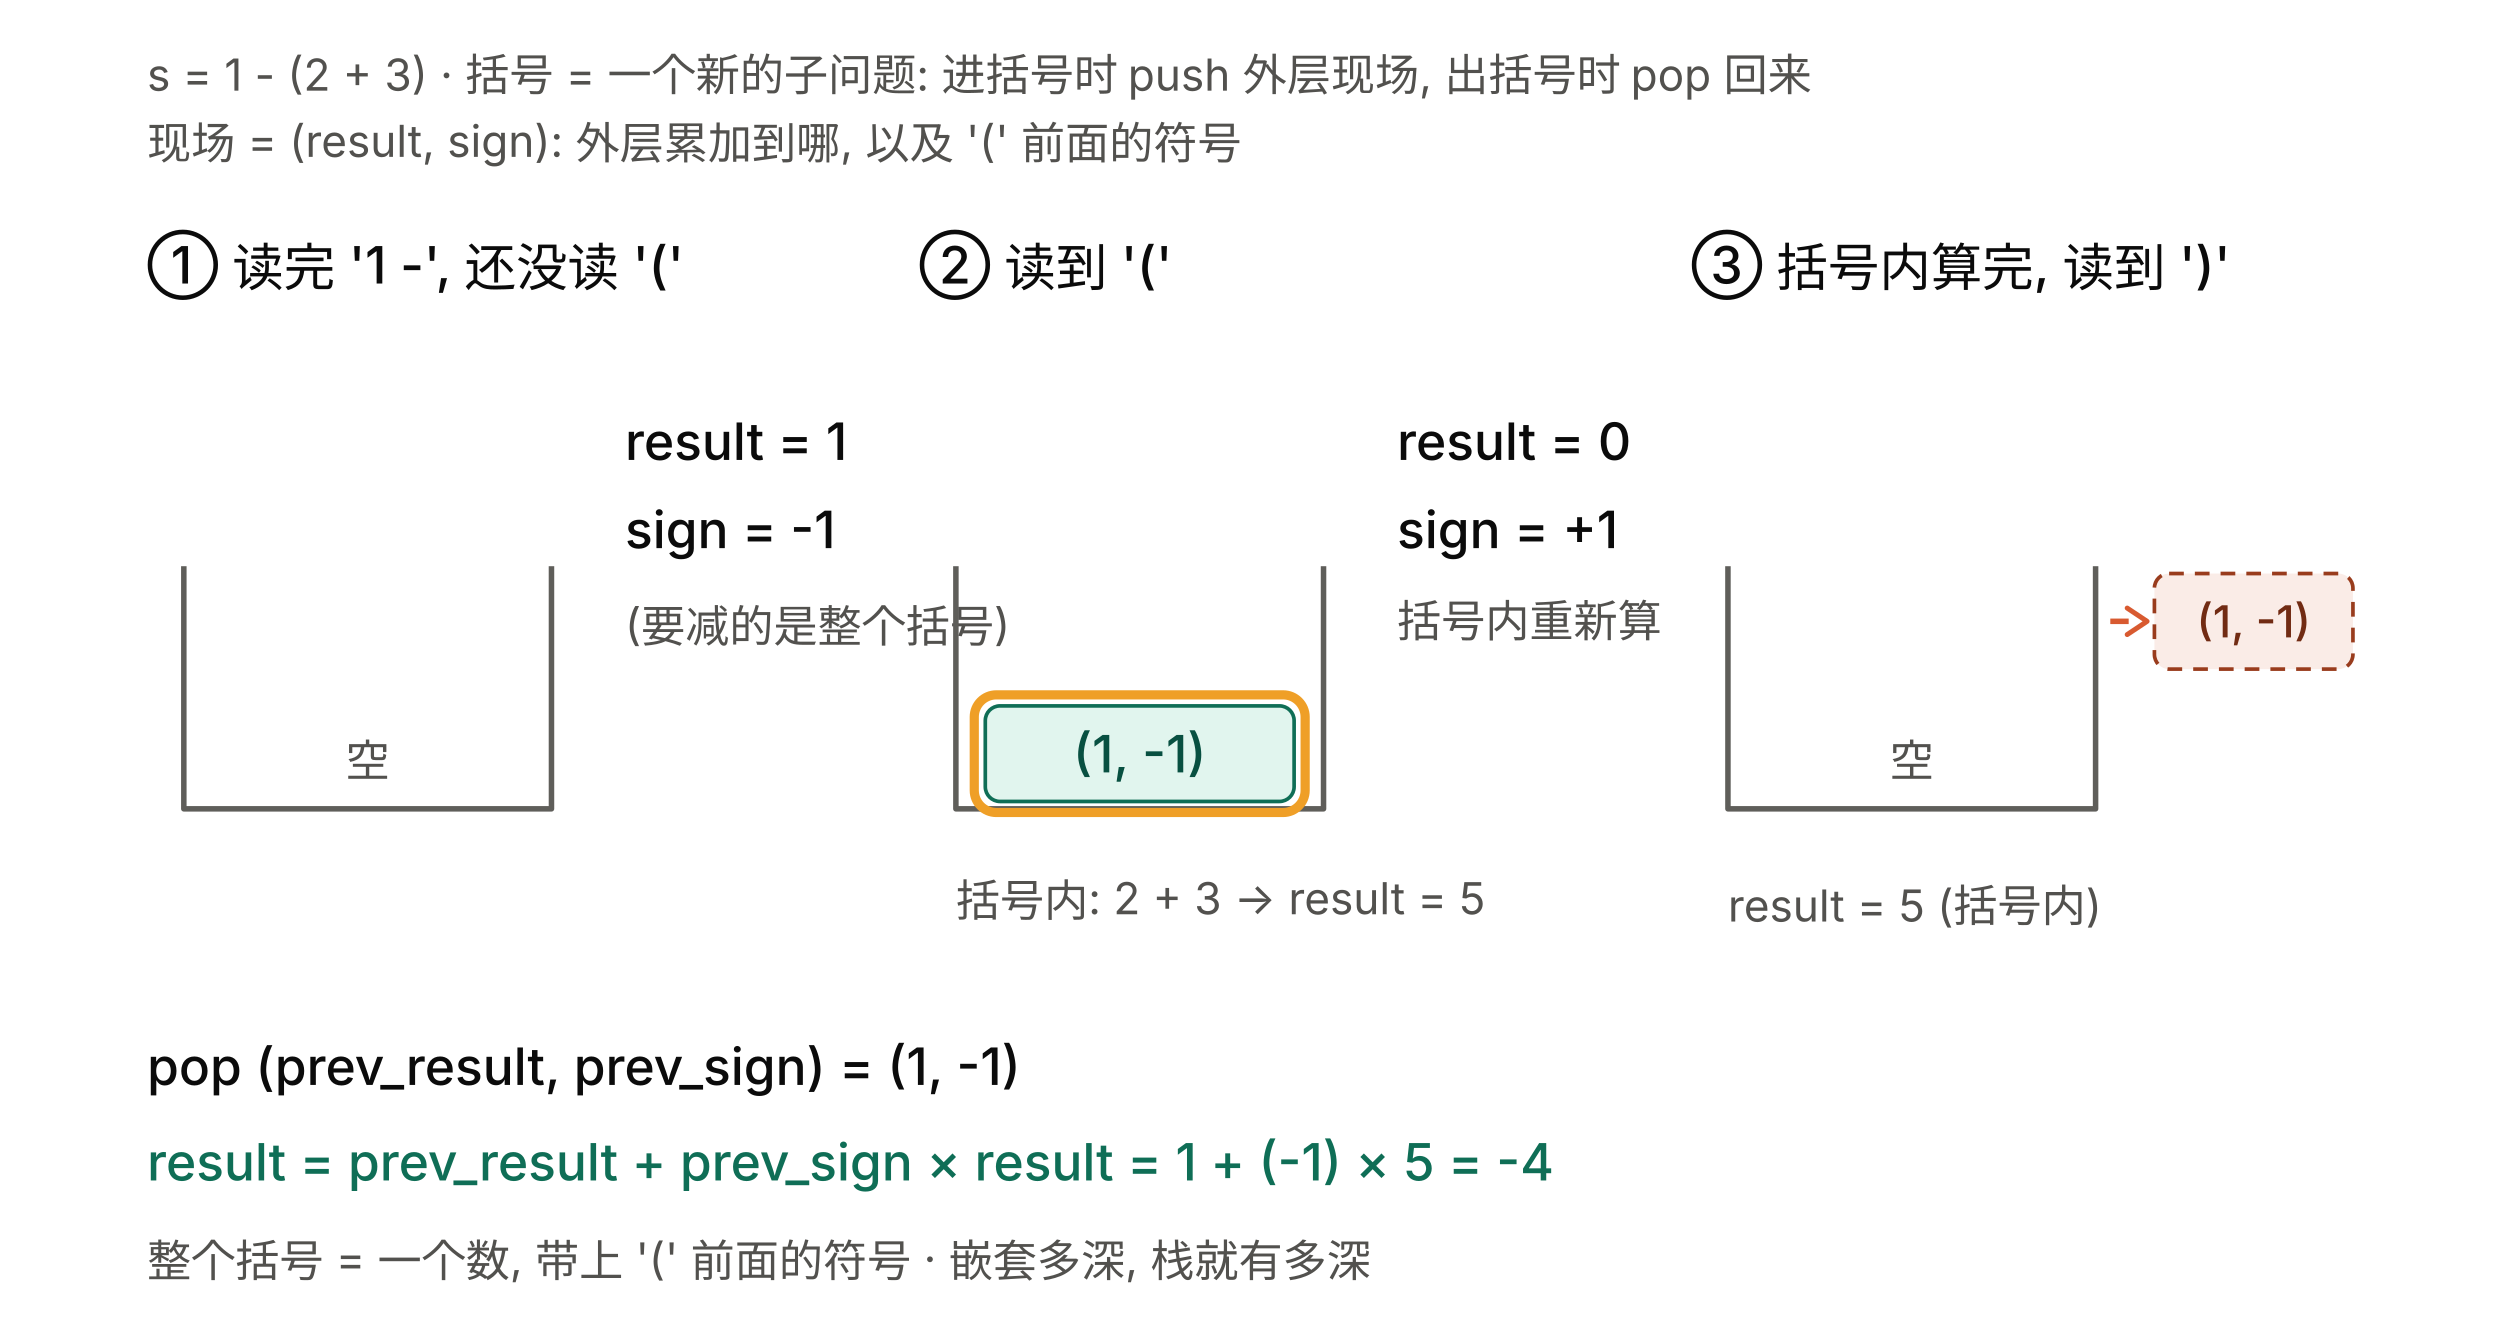
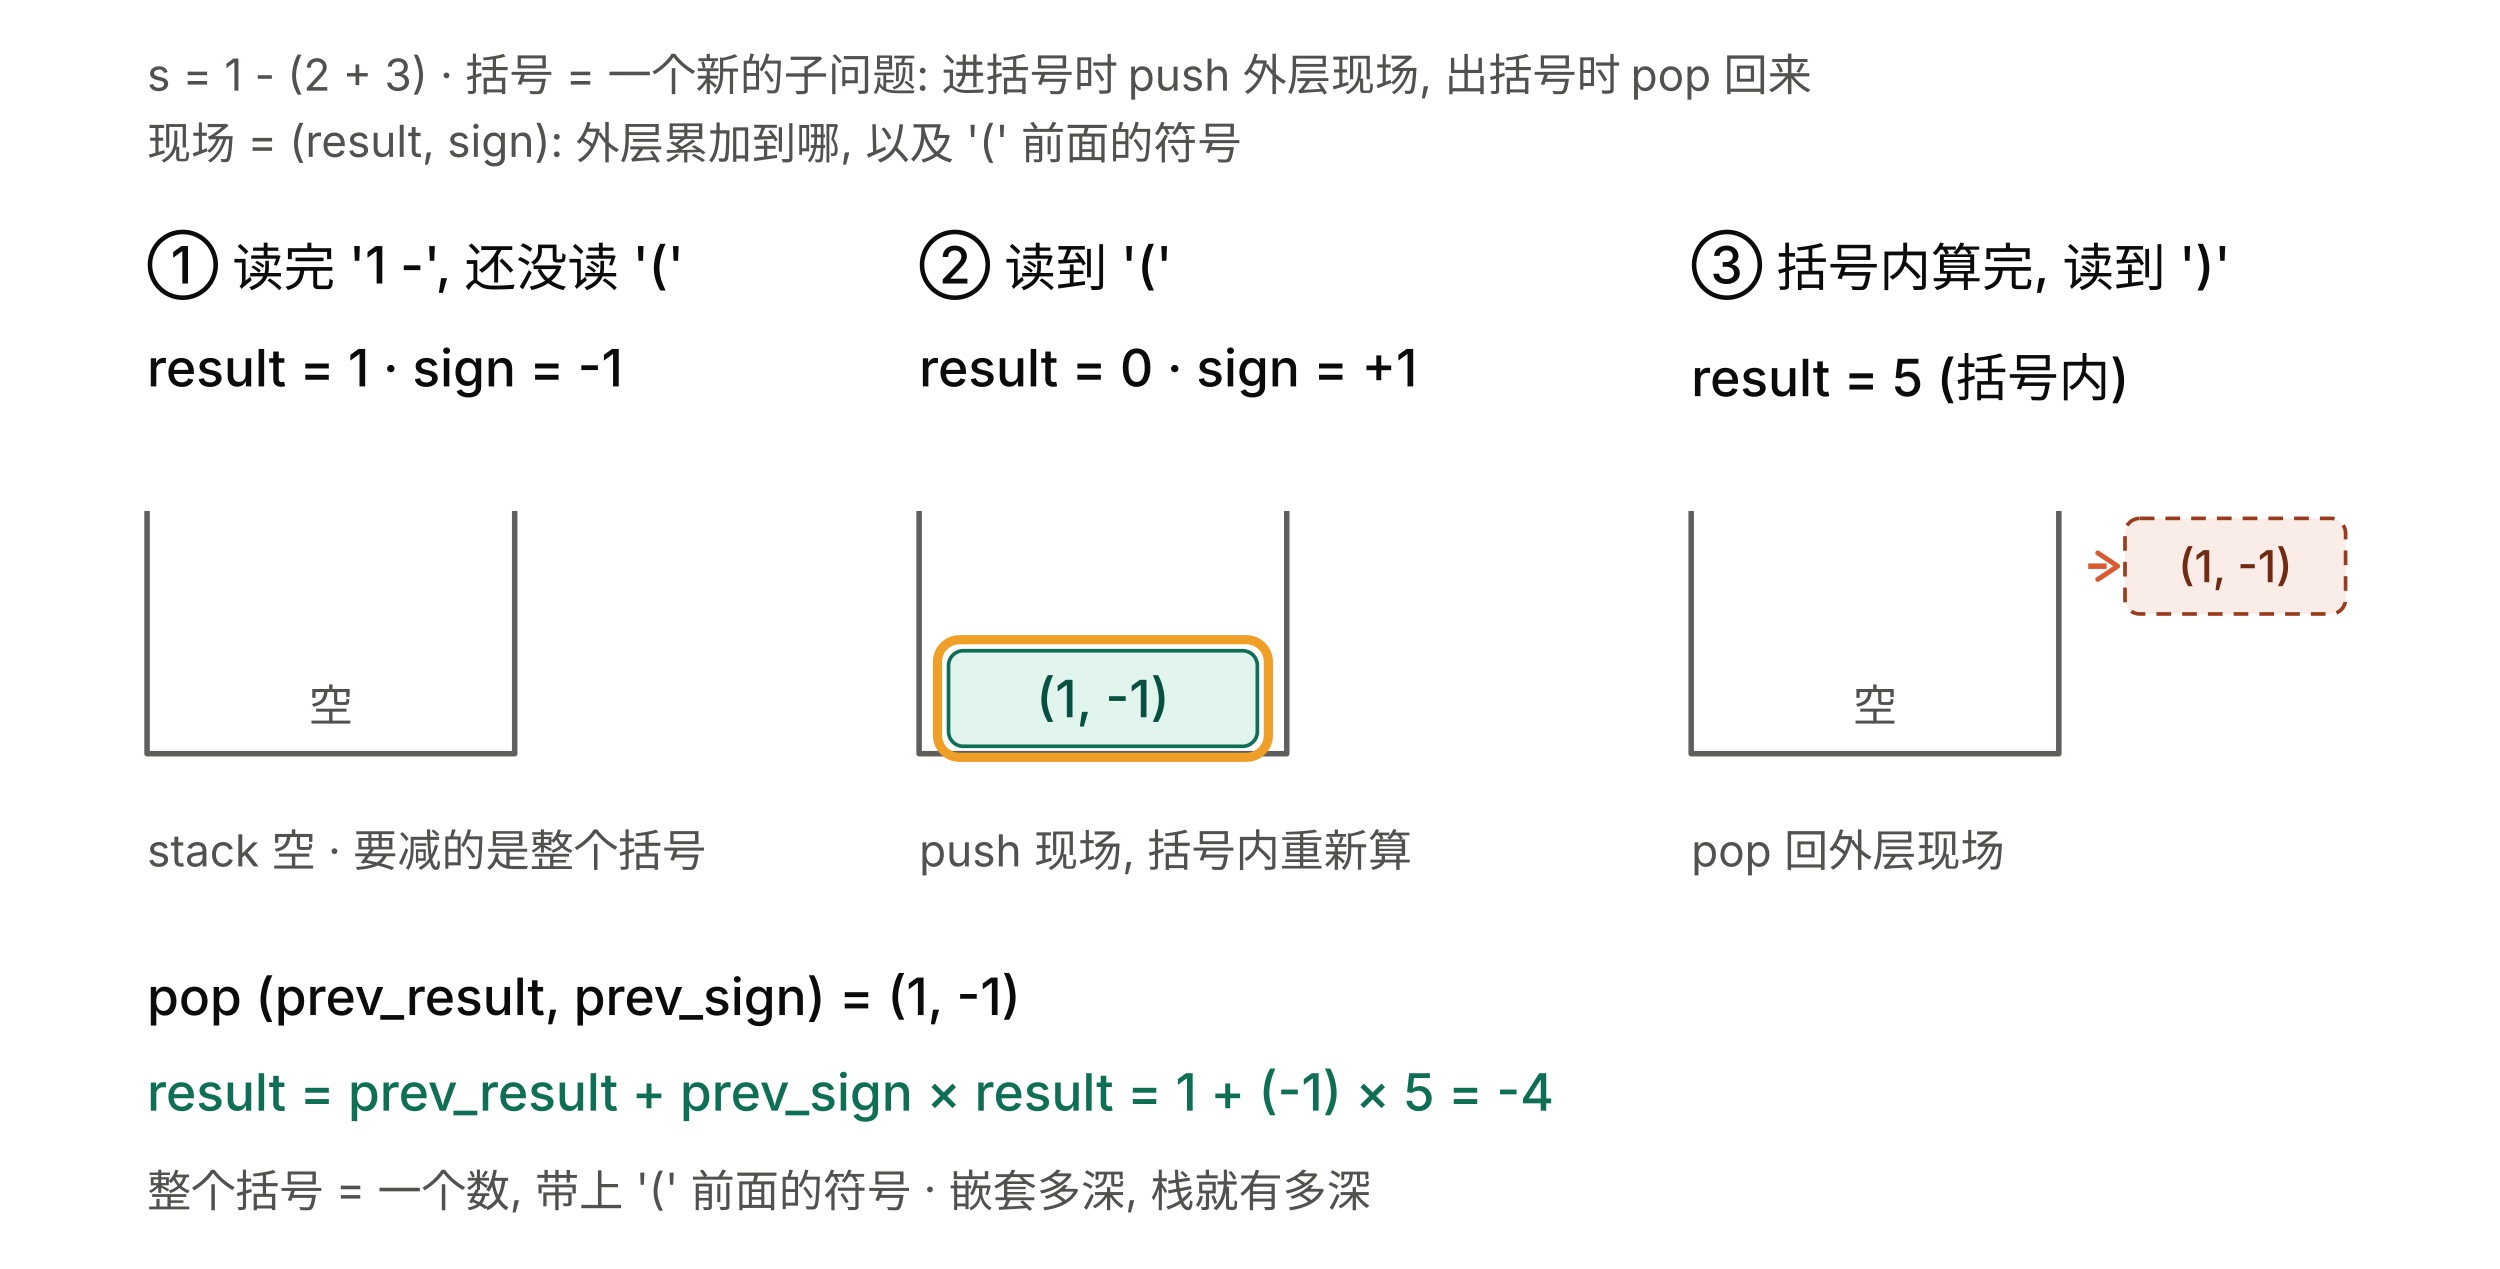
- <svg xmlns="http://www.w3.org/2000/svg" width="100%" viewBox="0 0 680 364" role="img" font-family="ui-sans-serif, system-ui, -apple-system, &quot;PingFang SC&quot;, sans-serif">
+ <svg xmlns="http://www.w3.org/2000/svg" width="100%" viewBox="0 0 680 345" role="img" font-family="ui-sans-serif, system-ui, -apple-system, &quot;PingFang SC&quot;, sans-serif">
  <defs>
    <marker id="arr" viewBox="0 0 10 10" refX="8" refY="5" markerWidth="6" markerHeight="6" orient="auto-start-reverse">
      <path d="M2 1L8 5L2 9" fill="none" stroke="#52514E" stroke-width="1.5" stroke-linecap="round" stroke-linejoin="round" />
    </marker>
    <marker id="arrR" viewBox="0 0 10 10" refX="8" refY="5" markerWidth="6" markerHeight="6" orient="auto-start-reverse">
      <path d="M2 1L8 5L2 9" fill="none" stroke="#D85A30" stroke-width="1.5" stroke-linecap="round" stroke-linejoin="round" />
    </marker>
  </defs>
  <text x="40" y="18" font-size="12" fill="#52514E" font-weight="400" text-anchor="start" dominant-baseline="central">s = 1 - (2 + 3) · 括号 = 一个新的子问题: 进括号时 push 外层现场, 出括号时 pop 回来</text>
  <text x="40" y="38" font-size="12" fill="#52514E" font-weight="400" text-anchor="start" dominant-baseline="central">现场 = (result, sign): 外层累加到哪, 以及 '(' 前面的符号</text>
  <text x="40" y="70" font-size="14" fill="#0B0B0B" font-weight="500" text-anchor="start" dominant-baseline="central">① 读完 '1 -', 还没读 '('</text>
  <text x="250" y="70" font-size="14" fill="#0B0B0B" font-weight="500" text-anchor="start" dominant-baseline="central">② 读到 '('</text>
  <text x="460" y="70" font-size="14" fill="#0B0B0B" font-weight="500" text-anchor="start" dominant-baseline="central">③ 括号内算完, 读到 ')'</text>
-   <path d="M50 154 L50 220 L150 220 L150 154" fill="none" stroke="#5F5E5A" stroke-width="1.5" stroke-linejoin="round" />
-   <text x="100.0" y="206" font-size="12" fill="#52514E" font-weight="400" text-anchor="middle" dominant-baseline="central">空</text>
-   <text x="170" y="120" font-size="14" fill="#0B0B0B" font-weight="500" text-anchor="start" dominant-baseline="central">result = 1</text>
-   <text x="170" y="144" font-size="14" fill="#0B0B0B" font-weight="500" text-anchor="start" dominant-baseline="central">sign = -1</text>
-   <text x="170" y="168" font-size="12" fill="#52514E" font-weight="400" text-anchor="start" dominant-baseline="central">(要减的是整个括号)</text>
-   <path d="M260 154 L260 220 L360 220 L360 154" fill="none" stroke="#5F5E5A" stroke-width="1.5" stroke-linejoin="round" />
-   <rect x="268" y="192" width="84" height="26" rx="4" fill="#E1F5EE" stroke="#0F6E56" stroke-width="1" />
-   <rect x="265" y="189" width="90" height="32" rx="6" fill="none" stroke="#EF9F27" stroke-width="2.5" />
-   <text x="310.0" y="205.0" font-size="14" fill="#085041" font-weight="500" text-anchor="middle" dominant-baseline="central">(1, -1)</text>
-   <text x="380" y="120" font-size="14" fill="#0B0B0B" font-weight="500" text-anchor="start" dominant-baseline="central">result = 0</text>
-   <text x="380" y="144" font-size="14" fill="#0B0B0B" font-weight="500" text-anchor="start" dominant-baseline="central">sign = +1</text>
-   <text x="380" y="168" font-size="12" fill="#52514E" font-weight="400" text-anchor="start" dominant-baseline="central">括号内重新算</text>
-   <text x="260" y="244" font-size="12" fill="#52514E" font-weight="400" text-anchor="start" dominant-baseline="central">括号内: 2 + 3 → result = 5</text>
-   <path d="M470 154 L470 220 L570 220 L570 154" fill="none" stroke="#5F5E5A" stroke-width="1.5" stroke-linejoin="round" />
-   <text x="520.0" y="206" font-size="12" fill="#52514E" font-weight="400" text-anchor="middle" dominant-baseline="central">空</text>
-   <rect x="586" y="156" width="54" height="26" rx="4" fill="#FAECE7" stroke="#993C1D" stroke-width="1" stroke-dasharray="4 3" />
-   <text x="613.0" y="169.0" font-size="12" fill="#712B13" font-weight="500" text-anchor="middle" dominant-baseline="central">(1, -1)</text>
-   <path d="M574 169 L584 169" fill="none" stroke="#D85A30" stroke-width="1.5" stroke-dasharray="5 4" marker-end="url(#arrR)" />
-   <text x="470" y="244" font-size="12" fill="#52514E" font-weight="400" text-anchor="start" dominant-baseline="central">result = 5 (括号内)</text>
-   <text x="40" y="290" font-size="14" fill="#0B0B0B" font-weight="500" text-anchor="start" dominant-baseline="central">pop (prev_result, prev_sign) = (1, -1)</text>
-   <text x="40" y="316" font-size="14" fill="#0F6E56" font-weight="500" text-anchor="start" dominant-baseline="central">result = prev_result + prev_sign × result = 1 + (-1) × 5 = -4</text>
-   <text x="40" y="342" font-size="12" fill="#52514E" font-weight="400" text-anchor="start" dominant-baseline="central">整个括号 = 一个数, 带上 '(' 前面的符号 · 嵌套多深, 栈就有多深</text>
+   <text x="40" y="100" font-size="14" fill="#0B0B0B" font-weight="500" text-anchor="start" dominant-baseline="central">result = 1 · sign = -1</text>
+   <path d="M40 139 L40 205 L140 205 L140 139" fill="none" stroke="#5F5E5A" stroke-width="1.5" stroke-linejoin="round" />
+   <text x="90.0" y="191" font-size="12" fill="#52514E" font-weight="400" text-anchor="middle" dominant-baseline="central">空</text>
+   <text x="40" y="229" font-size="12" fill="#52514E" font-weight="400" text-anchor="start" dominant-baseline="central">stack 空 · 要减的是整个括号</text>
+   <text x="250" y="100" font-size="14" fill="#0B0B0B" font-weight="500" text-anchor="start" dominant-baseline="central">result = 0 · sign = +1</text>
+   <path d="M250 139 L250 205 L350 205 L350 139" fill="none" stroke="#5F5E5A" stroke-width="1.5" stroke-linejoin="round" />
+   <rect x="258" y="177" width="84" height="26" rx="4" fill="#E1F5EE" stroke="#0F6E56" stroke-width="1" />
+   <rect x="255" y="174" width="90" height="32" rx="6" fill="none" stroke="#EF9F27" stroke-width="2.5" />
+   <text x="300.0" y="190.0" font-size="14" fill="#085041" font-weight="500" text-anchor="middle" dominant-baseline="central">(1, -1)</text>
+   <text x="250" y="229" font-size="12" fill="#52514E" font-weight="400" text-anchor="start" dominant-baseline="central">push 现场, 括号内重新算</text>
+   <text x="460" y="100" font-size="14" fill="#0B0B0B" font-weight="500" text-anchor="start" dominant-baseline="central">result = 5 (括号内)</text>
+   <path d="M460 139 L460 205 L560 205 L560 139" fill="none" stroke="#5F5E5A" stroke-width="1.5" stroke-linejoin="round" />
+   <text x="510.0" y="191" font-size="12" fill="#52514E" font-weight="400" text-anchor="middle" dominant-baseline="central">空</text>
+   <rect x="578" y="141" width="60" height="26" rx="4" fill="#FAECE7" stroke="#993C1D" stroke-width="1" stroke-dasharray="4 3" />
+   <text x="608.0" y="154.0" font-size="12" fill="#712B13" font-weight="500" text-anchor="middle" dominant-baseline="central">(1, -1)</text>
+   <path d="M568 154 L576 154" fill="none" stroke="#D85A30" stroke-width="1.5" stroke-dasharray="5 4" marker-end="url(#arrR)" />
+   <text x="460" y="229" font-size="12" fill="#52514E" font-weight="400" text-anchor="start" dominant-baseline="central">pop 回外层现场</text>
+   <text x="40" y="271" font-size="14" fill="#0B0B0B" font-weight="500" text-anchor="start" dominant-baseline="central">pop (prev_result, prev_sign) = (1, -1)</text>
+   <text x="40" y="297" font-size="14" fill="#0F6E56" font-weight="500" text-anchor="start" dominant-baseline="central">result = prev_result + prev_sign × result = 1 + (-1) × 5 = -4</text>
+   <text x="40" y="323" font-size="12" fill="#52514E" font-weight="400" text-anchor="start" dominant-baseline="central">整个括号 = 一个数, 带上 '(' 前面的符号 · 嵌套多深, 栈就有多深</text>
</svg>
